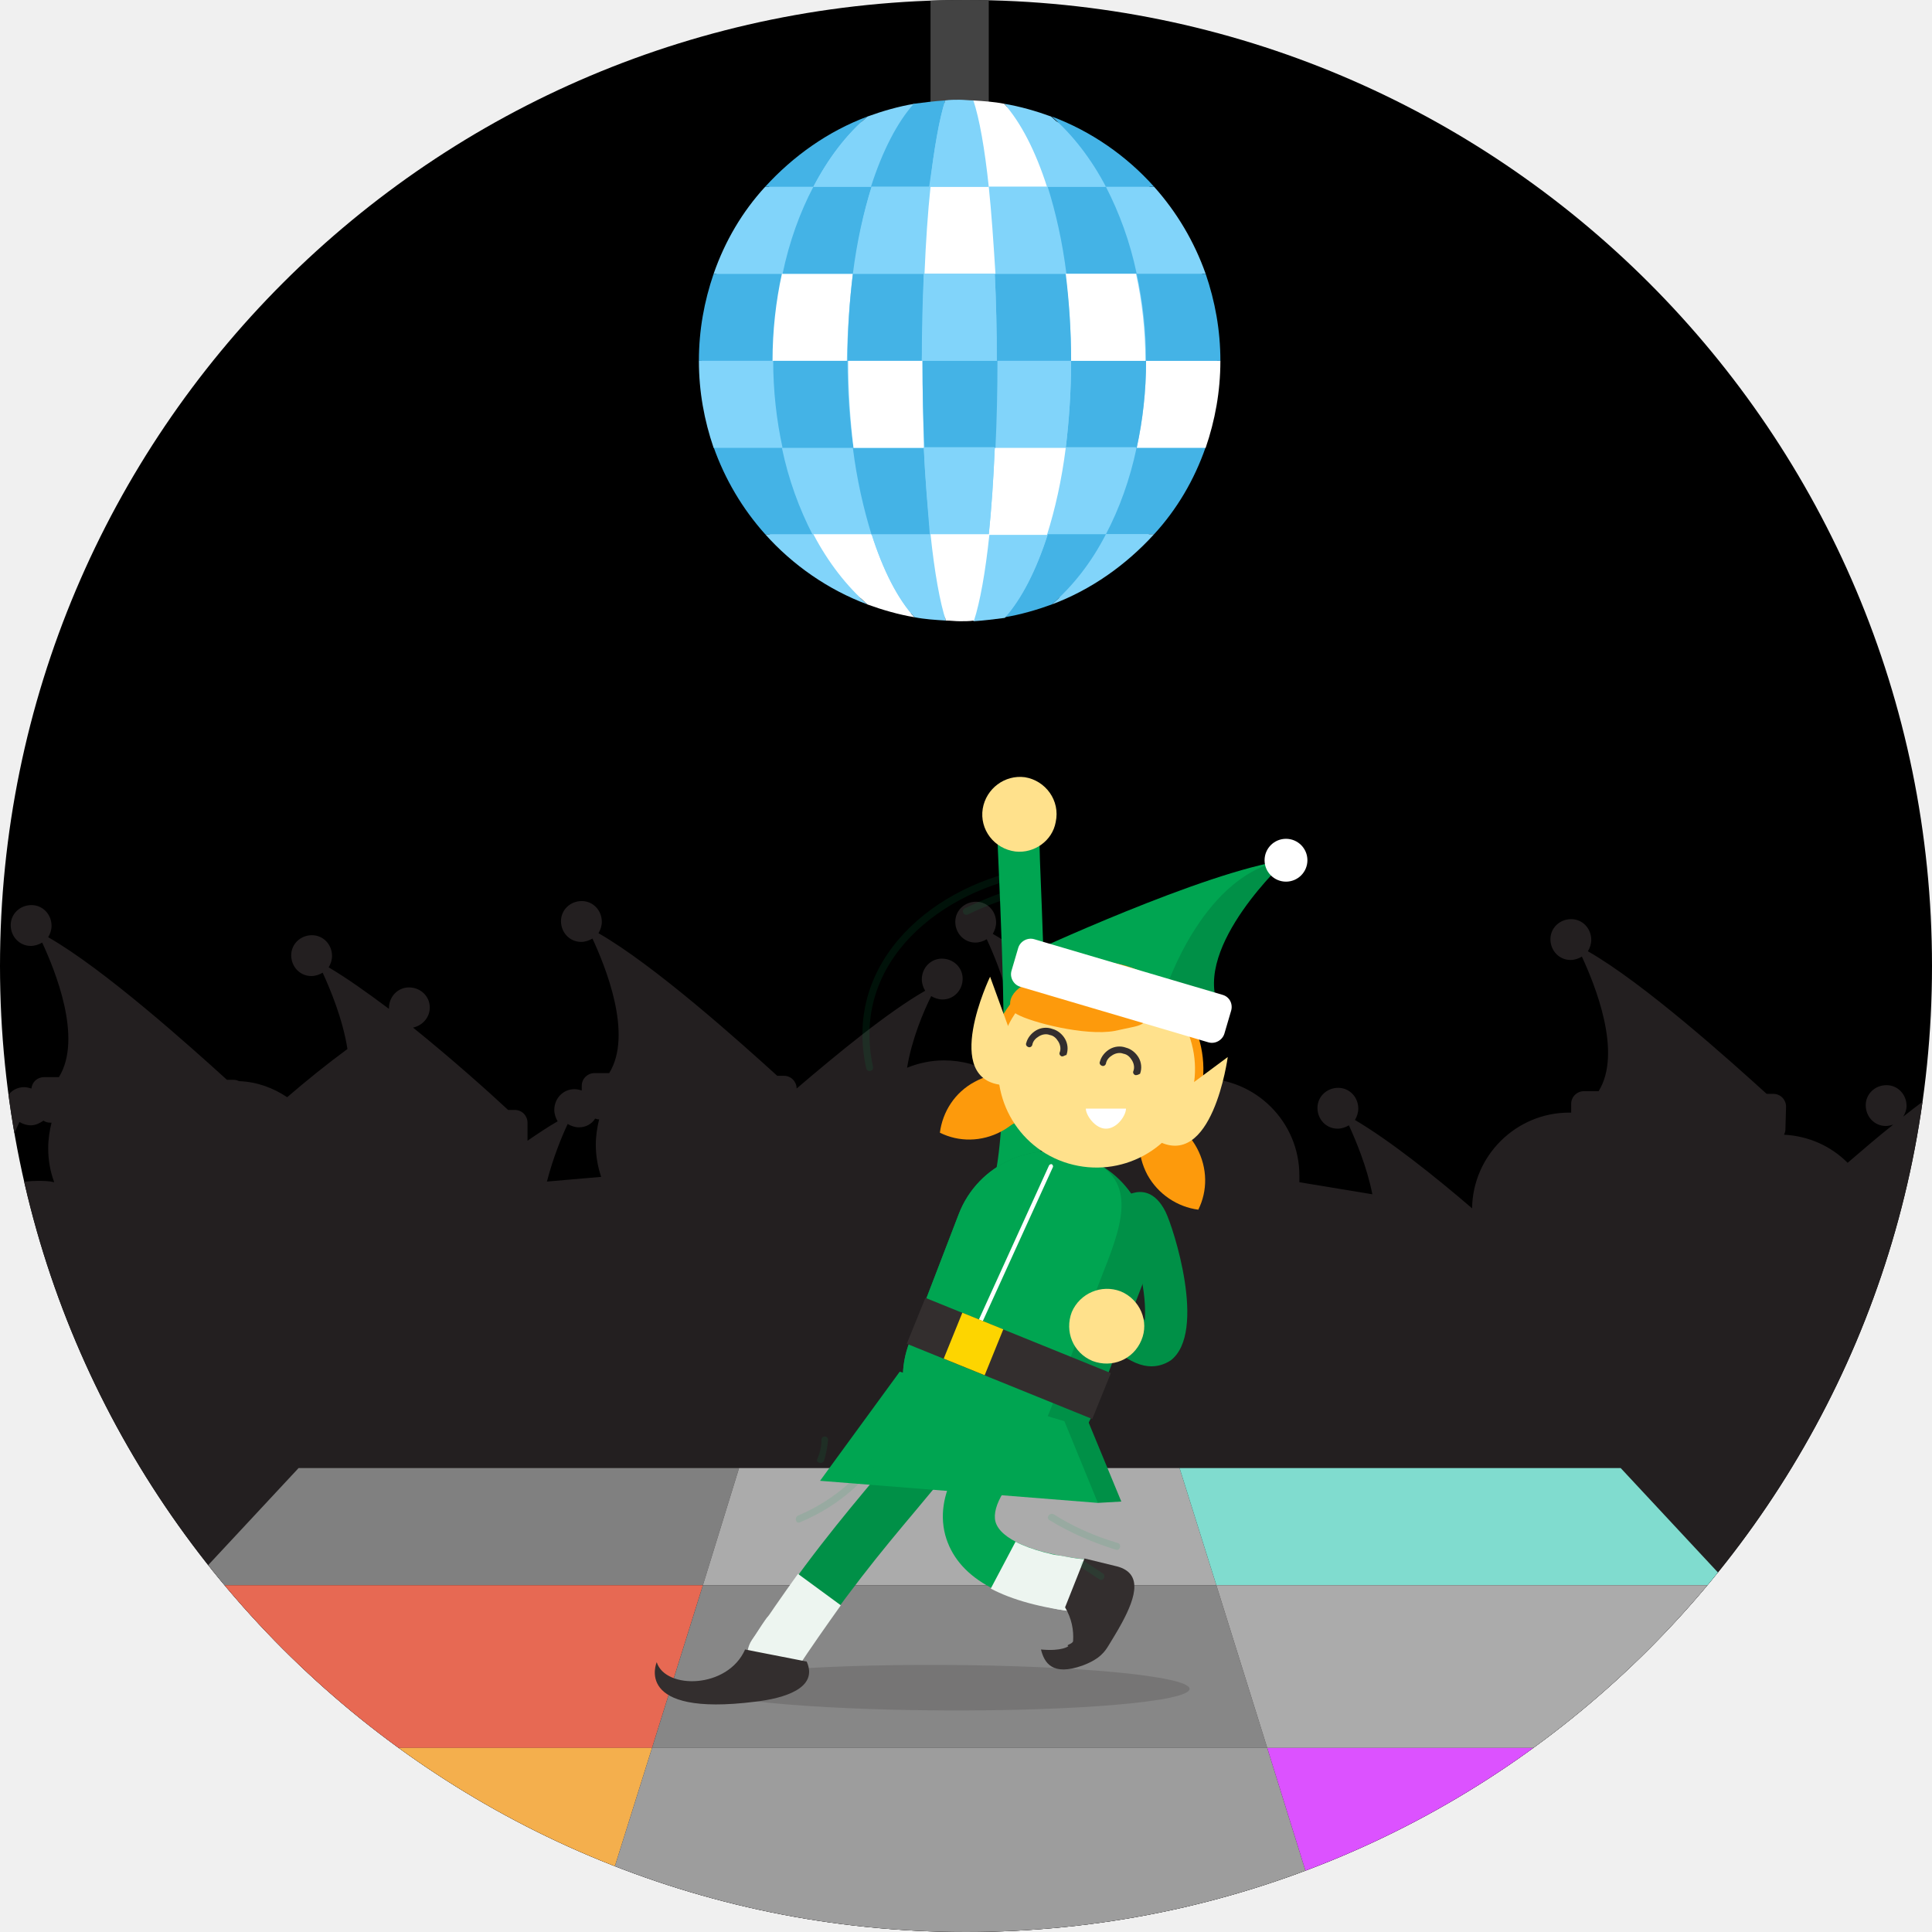
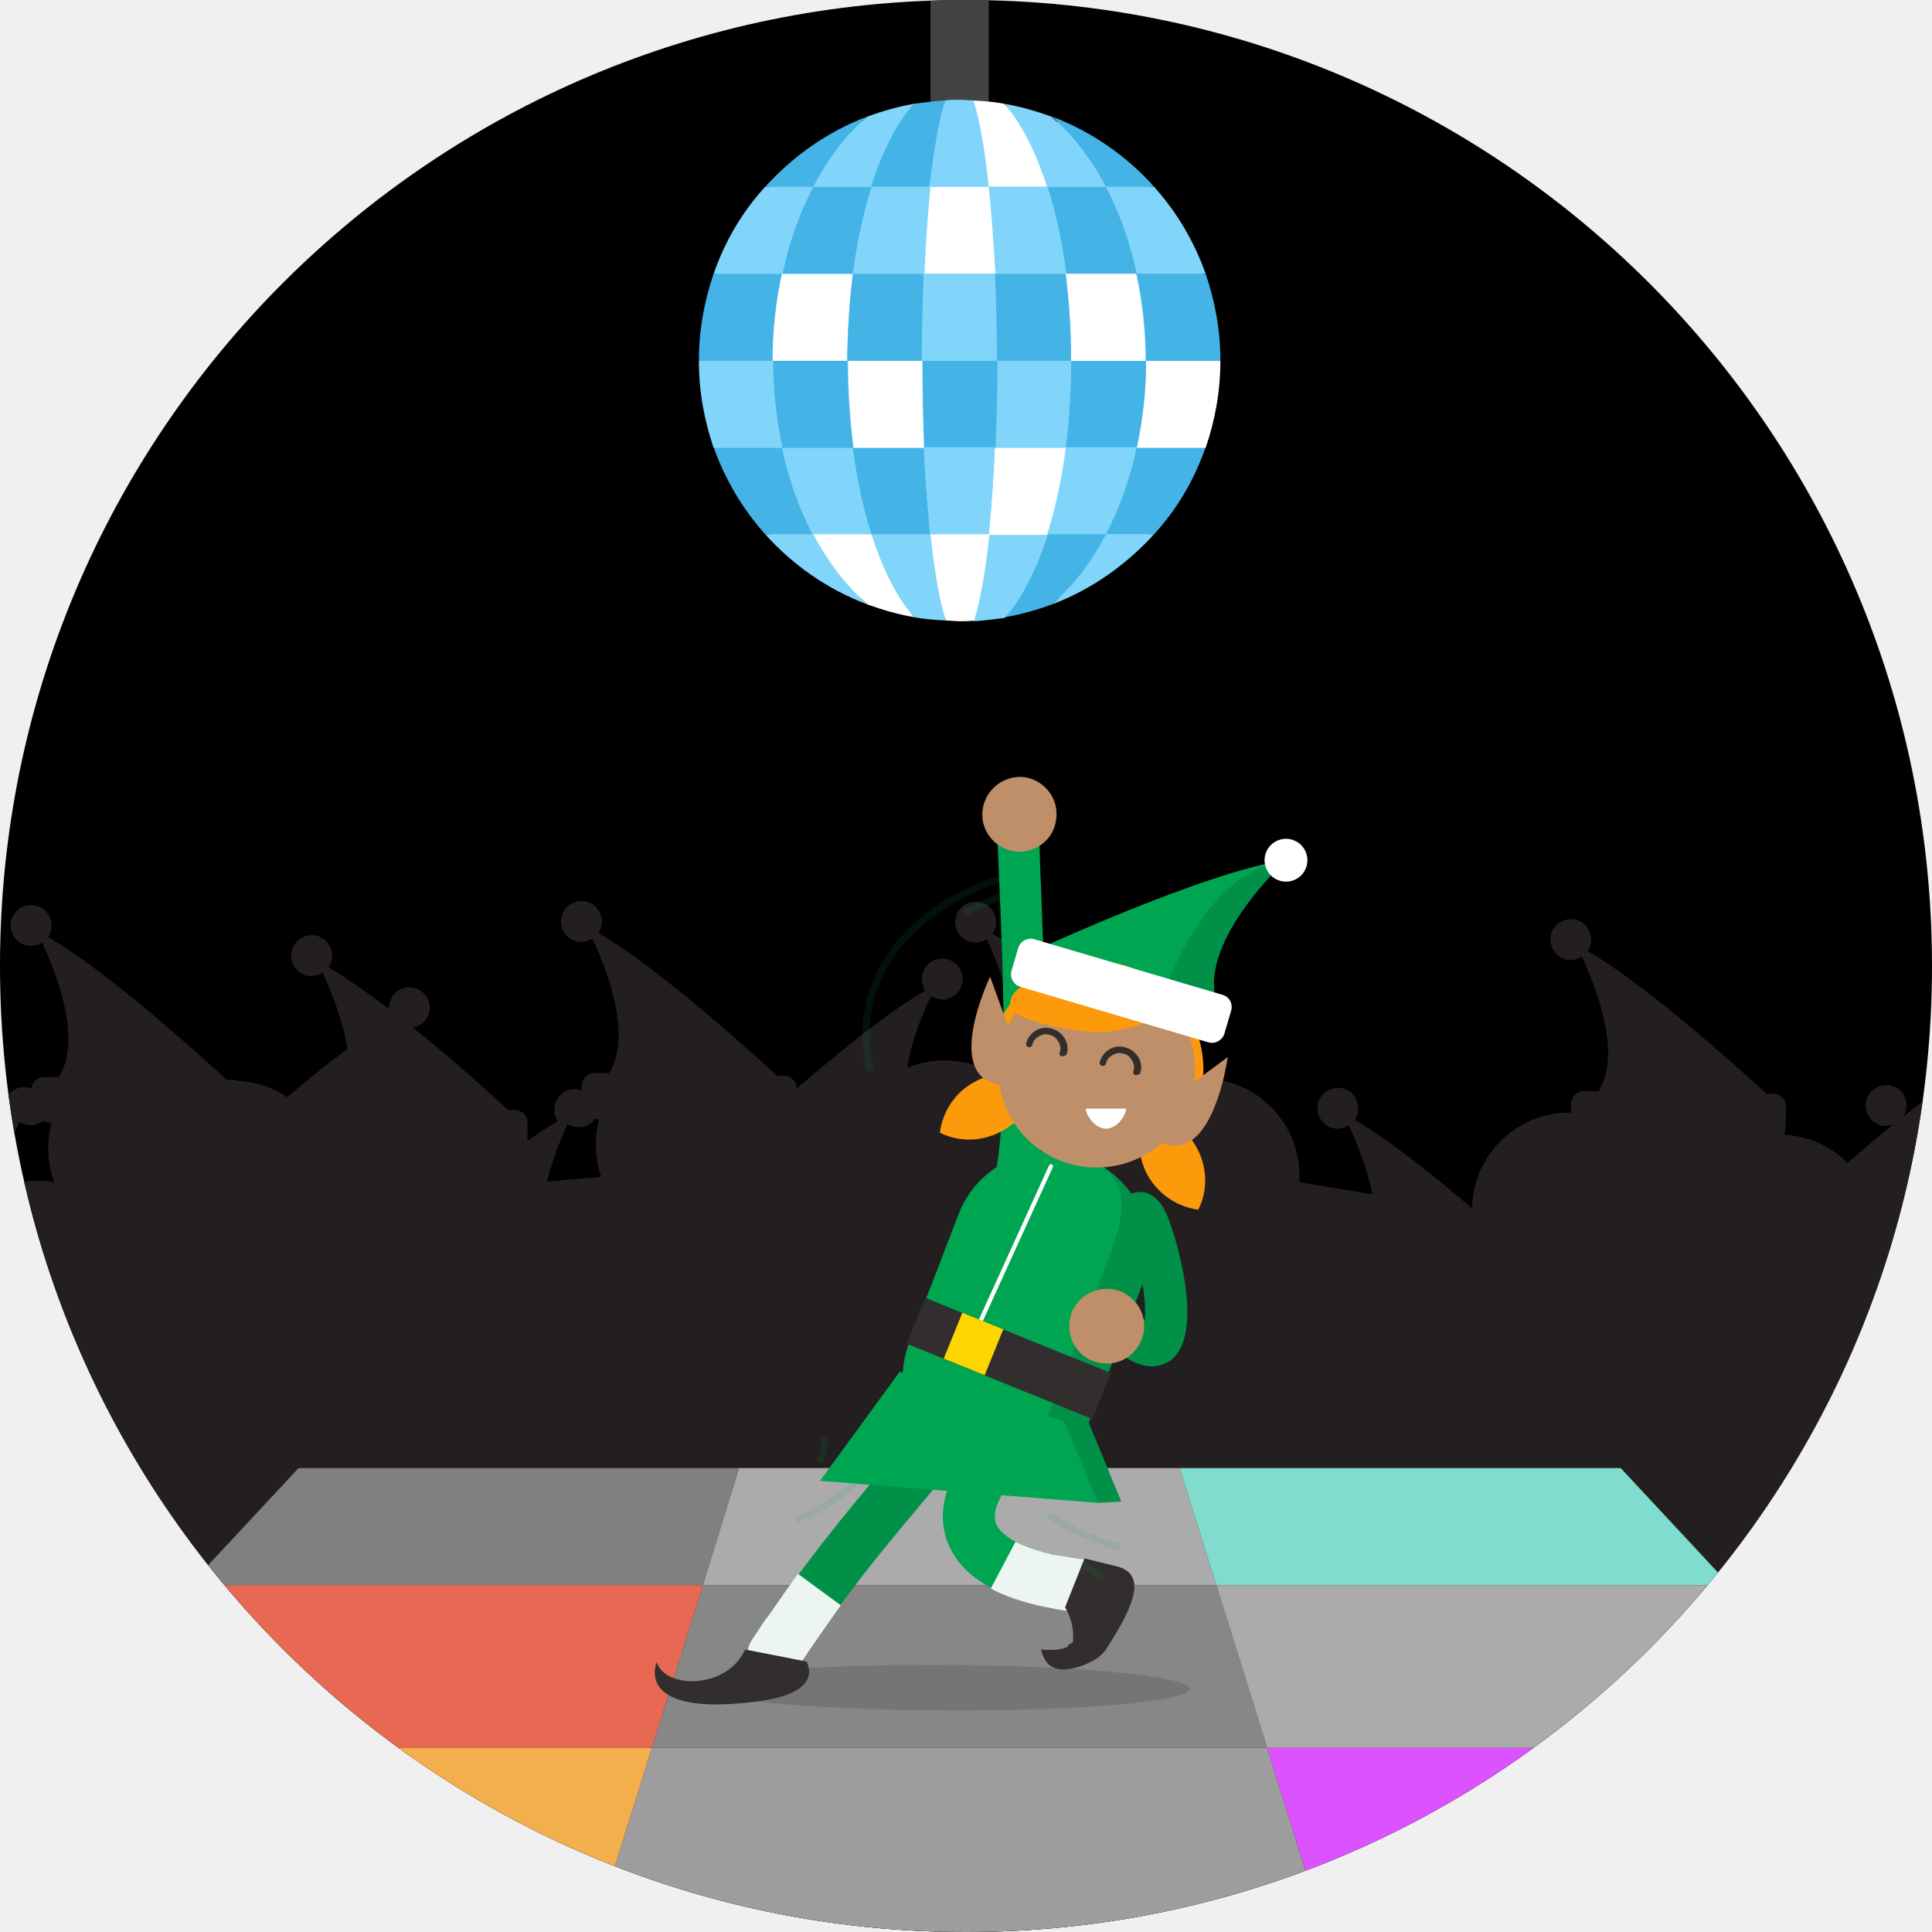
<svg xmlns="http://www.w3.org/2000/svg" xmlns:xlink="http://www.w3.org/1999/xlink" width="288.6" height="288.6" viewBox="0 0 288.6 288.6">
-   <style>.st0{fill:#fff}.st1{fill:url(#SVGID_1_)}.st2{clip-path:url(#SVGID_3_)}.st3{fill:#223393}.st4{opacity:.1;fill:#fff}.st5{fill:#0e2185}.st6{fill:#a6a8ab}.st7{fill:#424242}.st8{fill:url(#SVGID_4_)}.st10,.st8,.st9{opacity:.5}.st9{fill:url(#SVGID_5_)}.st10{fill:url(#SVGID_6_)}.st11,.st12{opacity:.5;fill:url(#SVGID_7_)}.st12{fill:url(#SVGID_8_)}.st13,.st14{opacity:.5;fill:url(#SVGID_9_)}.st14{fill:url(#SVGID_10_)}.st15,.st16{opacity:.5;fill:url(#SVGID_11_)}.st16{fill:url(#SVGID_12_)}.st17{fill:#34439c}.st18{fill:#4b58a7}.st19{fill:#009047}.st20{fill:#edf5f0}.st21{opacity:.2}.st21,.st22{fill:#332e2e}.st23{fill:#00a551}.st24{fill:#fdd500}.st25{fill:#ffe18c}.st26{opacity:.11}.st27{fill:#e0f4ea}.st28{fill:#fd9a0c}.st29{opacity:.4;clip-path:url(#SVGID_3_);fill:url(#SVGID_13_)}.st30{clip-path:url(#SVGID_15_)}.st31{fill:#eceff0}.st32{fill:#efce98}.st33{fill:#c489bc}.st34{fill:#d6b000}.st35{fill:#373b40}.st36{opacity:.77}.st37{fill:#fffbdb}.st38{fill:#b161a5}.st39{opacity:6e-2;fill:#332e2e}.st40{fill:#81c8fa}.st41{fill:#f9a823}.st42{opacity:.15;clip-path:url(#SVGID_17_)}.st43{opacity:.8}.st44{fill:#dff1fe}.st45{opacity:.36}.st46{opacity:.38}.st47{opacity:.39;fill:#ffff5c}.st48{opacity:.58;fill:#fff}.st49{fill:#664828}.st50{clip-path:url(#SVGID_19_)}.st51{opacity:.15;fill:#332e2e}.st52{clip-path:url(#SVGID_21_)}.st53{fill:#434343}.st54{fill:#231f20}.st55{fill:gray}.st56{fill:#ababab}.st57{fill:#80dccf}.st58{fill:#e76953}.st59{fill:#878787}.st60{fill:#f4af4d}.st61{fill:#9d9d9d}.st62{fill:#dc52ff}.st63{fill:#81d4fa}.st64{fill:#44b3e6}.st65{clip-path:url(#SVGID_21_);fill:#fff}.st66{clip-path:url(#SVGID_23_)}.st67{fill:#000034}.st68{fill:#1664a7}.st69{opacity:.25}.st70{fill:#063f80}.st71{fill:#8195ff}.st72{fill:#5771ff}.st73{fill:#902bb0}.st74{fill:#6f118c}.st75{fill:#d8fbff}.st76{opacity:.5}.st77{fill:none}.st78{fill:#252525}.st79{fill:#383838}.st80{opacity:.15;enable-background:new}.st81{fill:#262626}.st82{fill:#565656}.st83{opacity:.1;enable-background:new}.st84{fill:#fee900}.st85{clip-path:url(#SVGID_23_);fill:#231f20}.st86{clip-path:url(#SVGID_25_)}.st87,.st88,.st89{enable-background:new}.st87{fill:#332e2e;opacity:.2}.st88{opacity:.77}.st89{opacity:6e-2;fill:#332e2e}.st90{opacity:.15;clip-path:url(#SVGID_27_)}.st91{clip-path:url(#SVGID_29_)}.st92{clip-path:url(#SVGID_31_)}.st93{clip-path:url(#SVGID_33_)}.st94{opacity:.15;fill:#332e2e;enable-background:new}.st95{opacity:.2}.st96{fill:#8d00a3}.st97{fill:#b231cc}.st98{opacity:.4;clip-path:url(#SVGID_25_);fill:url(#SVGID_34_)}.st100,.st99{clip-path:url(#SVGID_36_)}.st100{fill:none}.st101{display:none}.st102{fill:#00a551}.st102,.st103{display:inline}.st104{fill:#59493c}.st105{fill:#03542c}.st106{fill:#739aaf}.st107{fill:#725d4c}.st108{fill:#06703a}.st109{clip-path:url(#SVGID_38_)}.st110,.st111{fill:none;stroke:#07824a;stroke-width:6.5;stroke-miterlimit:10}.st111{fill:#fff;stroke:#fff;stroke-width:1.083;stroke-linejoin:round}.st112{fill:#019049}.st113{clip-path:url(#SVGID_40_)}.st114{fill:none;stroke:#07a860;stroke-width:6.5;stroke-miterlimit:10}.st115{clip-path:url(#SVGID_42_)}.st116{fill:none;stroke:#e42129;stroke-width:22.53;stroke-linecap:round;stroke-miterlimit:10}.st117{fill:#e42129}.st118{fill:#b72025}.st119{fill:#fbdf89}.st120{fill:none;stroke:#fff;stroke-width:1.569;stroke-miterlimit:10}.st121{fill:#fbd402}.st122{fill:url(#SVGID_43_)}.st123{fill:#863b96}.st124{fill:#f58b37}.st125{display:inline;opacity:.2;fill:#332e2e}.st126{stroke:#009047;stroke-width:22.292;stroke-linecap:round}.st126,.st127,.st128,.st129{fill:none;stroke-miterlimit:10}.st127{stroke:#edf5f0;stroke-width:22.799;stroke-dasharray:34.451,303.982}.st128,.st129{stroke-linecap:round}.st128{stroke-dasharray:10.133,303.982;stroke:#edf5f0;stroke-width:22.799}.st129{stroke:#00a551;stroke-width:18}.st130{stroke:#332e2e;stroke-width:2}.st130,.st131,.st132,.st133,.st134{fill:none;stroke-miterlimit:10}.st131{stroke:#fff;stroke-width:1.881}.st132{stroke:#00a551;stroke-linecap:round}.st132,.st133{stroke-width:22.292}.st133,.st134{stroke-linecap:round}.st133,.st134{stroke:#8d00a3}.st134{display:inline;stroke-width:18}.st135{fill:#8d00a3}.st135,.st136,.st137{display:inline}.st136{fill:#b231cc}.st137{fill:#ffe18c}.st138{fill:#fff}.st138,.st139,.st140{display:inline}.st139{fill:#332e2e}.st140{fill:none;stroke:#fff;stroke-width:1.881;stroke-miterlimit:10}.st141,.st142{display:inline;fill:#fdd500}.st142{fill:none;stroke:#b231cc;stroke-width:18;stroke-linecap:round;stroke-miterlimit:10}.st143{display:inline;opacity:.11}.st144,.st145{display:inline;fill:#33dedd}.st145{fill:none;stroke:#009047;stroke-width:18;stroke-linecap:round;stroke-miterlimit:10}.st146,.st147{display:inline;fill:#009047}.st147{fill:#fd9a0c}.st148,.st149{stroke-width:18;stroke-linecap:round}.st148{display:inline;fill:none;stroke-miterlimit:10;stroke:#00a551}.st149{stroke:#009047}.st149,.st150,.st151{fill:none;stroke-miterlimit:10}.st150{stroke-linecap:round;stroke:#8d00a3;stroke-width:23.927}.st151{stroke:#edf5f0;stroke-width:24.47;stroke-dasharray:36.978,326.273}.st152,.st153{stroke-linecap:round}.st152{fill:none;stroke-miterlimit:10;stroke-dasharray:10.876,326.273;stroke:#edf5f0;stroke-width:24.47}.st153{display:inline;stroke:#8d00a3;stroke-width:19.32}.st153,.st154,.st155,.st156{fill:none;stroke-miterlimit:10}.st154{display:inline;stroke:#fff;stroke-width:2.018}.st155,.st156{stroke-linecap:round}.st155{display:inline;stroke:#b231cc;stroke-width:19.32}.st156{stroke:#8d00a3;stroke-width:25.934}.st157,.st158{stroke:#f7fffa;stroke-width:26.524}.st157{fill:none;stroke-miterlimit:10;stroke-dasharray:40.081,353.653}.st158{stroke-linecap:round;stroke-dasharray:11.788,353.653}.st158,.st159,.st160,.st161{fill:none;stroke-miterlimit:10}.st159{stroke-linecap:round;stroke:#b231cc;stroke-width:22.292}.st160{stroke:#fff;stroke-width:1.792}.st161{display:inline;stroke:#ffe18c;stroke-width:11;stroke-linecap:round}.st162{display:inline;fill:#edf5f0}.st163{stroke:#b231cc;stroke-width:24.244;stroke-linecap:round}.st163,.st164,.st165,.st166{fill:none;stroke-miterlimit:10}.st164{stroke:#edf5f0;stroke-width:24.795;stroke-dasharray:37.468,330.604}.st165,.st166{stroke-linecap:round}.st165{stroke-dasharray:11.02,330.604;stroke:#edf5f0;stroke-width:24.795}.st166{stroke:#ffe18c;stroke-width:11}.st167{fill:#ae8100}.st168{stroke:#b231cc;stroke-width:25.934}.st168,.st169,.st170,.st171{fill:none;stroke-linecap:round;stroke-miterlimit:10}.st169{stroke:#fff;stroke-width:2.927}.st170,.st171{stroke:#8d00a3;stroke-width:18}.st171{stroke:#b231cc}.st172{fill:#33dedd}.st173{clip-path:url(#SVGID_45_)}.st174,.st175{fill:none;stroke:#07824a;stroke-width:6.786;stroke-miterlimit:10}.st175{fill:#fff;stroke:#fff;stroke-width:1.131;stroke-linejoin:round}.st176{clip-path:url(#SVGID_47_)}.st177{fill:none;stroke:#07a860;stroke-width:6.786;stroke-miterlimit:10}.st178{clip-path:url(#SVGID_49_)}.st179,.st180{fill:none;stroke-miterlimit:10}.st179{stroke-linecap:round;stroke:#e42129;stroke-width:22.621}.st180{stroke:#fff;stroke-width:1.575}.st181{display:inline;opacity:.15;fill:#fff}.st182{fill:#f5c637}.st183{opacity:9e-2}.st184{fill:#ff873e}.st185{fill:#ffbe26}.st186{opacity:.16}.st187{fill:#f36a00}.st188{opacity:.1}.st189,.st190{fill:none;stroke:#000;stroke-width:4.232;stroke-linejoin:round}.st190{stroke:#fff}.st191{display:none;fill:none}.st192{fill:#f31000}.st193{fill:#f55a37}.st194{stroke:#8d00a3;stroke-width:20.169;stroke-linecap:round}.st194,.st195,.st196{fill:none;stroke-miterlimit:10}.st195{stroke-linecap:round;stroke:#8d00a3;stroke-width:24.978}.st196{stroke:#edf5f0;stroke-width:25.545;stroke-dasharray:38.602,340.605}.st197,.st198,.st199,.st200,.st201{fill:none;stroke-linecap:round;stroke-miterlimit:10}.st197{stroke-dasharray:11.354,340.605;stroke:#edf5f0;stroke-width:25.545}.st198{stroke:#fff;stroke-width:3.279}.st199,.st200{stroke:#b231cc;stroke-width:24.978}.st200{stroke-width:20.169}.st201{stroke:#332e2e;stroke-width:3.302}</style>
+   <style>.st0{fill:#fff}.st1{fill:url(#SVGID_1_)}.st2{clip-path:url(#SVGID_3_)}.st3{fill:#223393}.st4{opacity:.1;fill:#fff}.st5{fill:#0e2185}.st6{fill:#a6a8ab}.st7{fill:#424242}.st8{fill:url(#SVGID_4_)}.st10,.st8,.st9{opacity:.5}.st9{fill:url(#SVGID_5_)}.st10{fill:url(#SVGID_6_)}.st11,.st12{opacity:.5;fill:url(#SVGID_7_)}.st12{fill:url(#SVGID_8_)}.st13,.st14{opacity:.5;fill:url(#SVGID_9_)}.st14{fill:url(#SVGID_10_)}.st15,.st16{opacity:.5;fill:url(#SVGID_11_)}.st16{fill:url(#SVGID_12_)}.st17{fill:#34439c}.st18{fill:#4b58a7}.st19{fill:#009047}.st20{fill:#edf5f0}.st21{opacity:.2}.st21,.st22{fill:#332e2e}.st23{fill:#00a551}.st24{fill:#fdd500}.st25{fill:#be8f68}.st26{opacity:.11}.st27{fill:#e0f4ea}.st28{fill:#fd9a0c}.st29{opacity:.4;clip-path:url(#SVGID_3_);fill:url(#SVGID_13_)}.st30{clip-path:url(#SVGID_15_)}.st31{fill:#eceff0}.st32{fill:#efce98}.st33{fill:#c489bc}.st34{fill:#d6b000}.st35{fill:#373b40}.st36{opacity:.77}.st37{fill:#fffbdb}.st38{fill:#b161a5}.st39{opacity:6e-2;fill:#332e2e}.st40{fill:#81c8fa}.st41{fill:#f9a823}.st42{opacity:.15;clip-path:url(#SVGID_17_)}.st43{opacity:.8}.st44{fill:#dff1fe}.st45{opacity:.36}.st46{opacity:.38}.st47{opacity:.39;fill:#ffff5c}.st48{opacity:.58;fill:#fff}.st49{fill:#664828}.st50{clip-path:url(#SVGID_19_)}.st51{opacity:.15;fill:#332e2e}.st52{clip-path:url(#SVGID_21_)}.st53{fill:#434343}.st54{fill:#231f20}.st55{fill:gray}.st56{fill:#ababab}.st57{fill:#80dccf}.st58{fill:#e76953}.st59{fill:#878787}.st60{fill:#f4af4d}.st61{fill:#9d9d9d}.st62{fill:#dc52ff}.st63{fill:#81d4fa}.st64{fill:#44b3e6}.st65{clip-path:url(#SVGID_21_);fill:#fff}.st66{clip-path:url(#SVGID_23_)}.st67{fill:#000034}.st68{fill:#1664a7}.st69{opacity:.25}.st70{fill:#063f80}.st71{fill:#8195ff}.st72{fill:#5771ff}.st73{fill:#902bb0}.st74{fill:#6f118c}.st75{fill:#d8fbff}.st76{opacity:.5}.st77{fill:none}.st78{fill:#252525}.st79{fill:#383838}.st80{opacity:.15;enable-background:new}.st81{fill:#262626}.st82{fill:#565656}.st83{opacity:.1;enable-background:new}.st84{fill:#fee900}.st85{clip-path:url(#SVGID_23_);fill:#231f20}.st86{clip-path:url(#SVGID_25_)}.st87,.st88,.st89{enable-background:new}.st87{fill:#332e2e;opacity:.2}.st88{opacity:.77}.st89{opacity:6e-2;fill:#332e2e}.st90{opacity:.15;clip-path:url(#SVGID_27_)}.st91{clip-path:url(#SVGID_29_)}.st92{clip-path:url(#SVGID_31_)}.st93{clip-path:url(#SVGID_33_)}.st94{opacity:.15;fill:#332e2e;enable-background:new}.st95{opacity:.2}.st96{fill:#8d00a3}.st97{fill:#b231cc}.st98{opacity:.4;clip-path:url(#SVGID_25_);fill:url(#SVGID_34_)}.st100,.st99{clip-path:url(#SVGID_36_)}.st100{fill:none}.st101{display:none}.st102{fill:#00a551}.st102,.st103{display:inline}.st104{fill:#59493c}.st105{fill:#03542c}.st106{fill:#739aaf}.st107{fill:#725d4c}.st108{fill:#06703a}.st109{clip-path:url(#SVGID_38_)}.st110,.st111{fill:none;stroke:#07824a;stroke-width:6.5;stroke-miterlimit:10}.st111{fill:#fff;stroke:#fff;stroke-width:1.083;stroke-linejoin:round}.st112{fill:#019049}.st113{clip-path:url(#SVGID_40_)}.st114{fill:none;stroke:#07a860;stroke-width:6.5;stroke-miterlimit:10}.st115{clip-path:url(#SVGID_42_)}.st116{fill:none;stroke:#e42129;stroke-width:22.53;stroke-linecap:round;stroke-miterlimit:10}.st117{fill:#e42129}.st118{fill:#b72025}.st119{fill:#fbdf89}.st120{fill:none;stroke:#fff;stroke-width:1.569;stroke-miterlimit:10}.st121{fill:#fbd402}.st122{fill:url(#SVGID_43_)}.st123{fill:#863b96}.st124{fill:#f58b37}.st125{display:inline;opacity:.2;fill:#332e2e}.st126{stroke:#009047;stroke-width:22.292;stroke-linecap:round}.st126,.st127,.st128,.st129{fill:none;stroke-miterlimit:10}.st127{stroke:#edf5f0;stroke-width:22.799;stroke-dasharray:34.451,303.982}.st128,.st129{stroke-linecap:round}.st128{stroke-dasharray:10.133,303.982;stroke:#edf5f0;stroke-width:22.799}.st129{stroke:#00a551;stroke-width:18}.st130{stroke:#332e2e;stroke-width:2}.st130,.st131,.st132,.st133,.st134{fill:none;stroke-miterlimit:10}.st131{stroke:#fff;stroke-width:1.881}.st132{stroke:#00a551;stroke-linecap:round}.st132,.st133{stroke-width:22.292}.st133,.st134{stroke-linecap:round}.st133,.st134{stroke:#8d00a3}.st134{display:inline;stroke-width:18}.st135{fill:#8d00a3}.st135,.st136,.st137{display:inline}.st136{fill:#b231cc}.st137{fill:#be8f68}.st138{fill:#fff}.st138,.st139,.st140{display:inline}.st139{fill:#332e2e}.st140{fill:none;stroke:#fff;stroke-width:1.881;stroke-miterlimit:10}.st141,.st142{display:inline;fill:#fdd500}.st142{fill:none;stroke:#b231cc;stroke-width:18;stroke-linecap:round;stroke-miterlimit:10}.st143{display:inline;opacity:.11}.st144,.st145{display:inline;fill:#33dedd}.st145{fill:none;stroke:#009047;stroke-width:18;stroke-linecap:round;stroke-miterlimit:10}.st146,.st147{display:inline;fill:#009047}.st147{fill:#fd9a0c}.st148,.st149{stroke-width:18;stroke-linecap:round}.st148{display:inline;fill:none;stroke-miterlimit:10;stroke:#00a551}.st149{stroke:#009047}.st149,.st150,.st151{fill:none;stroke-miterlimit:10}.st150{stroke-linecap:round;stroke:#8d00a3;stroke-width:23.927}.st151{stroke:#edf5f0;stroke-width:24.47;stroke-dasharray:36.978,326.273}.st152,.st153{stroke-linecap:round}.st152{fill:none;stroke-miterlimit:10;stroke-dasharray:10.876,326.273;stroke:#edf5f0;stroke-width:24.47}.st153{display:inline;stroke:#8d00a3;stroke-width:19.32}.st153,.st154,.st155,.st156{fill:none;stroke-miterlimit:10}.st154{display:inline;stroke:#fff;stroke-width:2.018}.st155,.st156{stroke-linecap:round}.st155{display:inline;stroke:#b231cc;stroke-width:19.32}.st156{stroke:#8d00a3;stroke-width:25.934}.st157,.st158{stroke:#f7fffa;stroke-width:26.524}.st157{fill:none;stroke-miterlimit:10;stroke-dasharray:40.081,353.653}.st158{stroke-linecap:round;stroke-dasharray:11.788,353.653}.st158,.st159,.st160,.st161{fill:none;stroke-miterlimit:10}.st159{stroke-linecap:round;stroke:#b231cc;stroke-width:22.292}.st160{stroke:#fff;stroke-width:1.792}.st161{display:inline;stroke:#be8f68;stroke-width:11;stroke-linecap:round}.st162{display:inline;fill:#edf5f0}.st163{stroke:#b231cc;stroke-width:24.244;stroke-linecap:round}.st163,.st164,.st165,.st166{fill:none;stroke-miterlimit:10}.st164{stroke:#edf5f0;stroke-width:24.795;stroke-dasharray:37.468,330.604}.st165,.st166{stroke-linecap:round}.st165{stroke-dasharray:11.02,330.604;stroke:#edf5f0;stroke-width:24.795}.st166{stroke:#be8f68;stroke-width:11}.st167{fill:#ae8100}.st168{stroke:#b231cc;stroke-width:25.934}.st168,.st169,.st170,.st171{fill:none;stroke-linecap:round;stroke-miterlimit:10}.st169{stroke:#fff;stroke-width:2.927}.st170,.st171{stroke:#8d00a3;stroke-width:18}.st171{stroke:#b231cc}.st172{fill:#33dedd}.st173{clip-path:url(#SVGID_45_)}.st174,.st175{fill:none;stroke:#07824a;stroke-width:6.786;stroke-miterlimit:10}.st175{fill:#fff;stroke:#fff;stroke-width:1.131;stroke-linejoin:round}.st176{clip-path:url(#SVGID_47_)}.st177{fill:none;stroke:#07a860;stroke-width:6.786;stroke-miterlimit:10}.st178{clip-path:url(#SVGID_49_)}.st179,.st180{fill:none;stroke-miterlimit:10}.st179{stroke-linecap:round;stroke:#e42129;stroke-width:22.621}.st180{stroke:#fff;stroke-width:1.575}.st181{display:inline;opacity:.15;fill:#fff}.st182{fill:#f5c637}.st183{opacity:9e-2}.st184{fill:#ff873e}.st185{fill:#ffbe26}.st186{opacity:.16}.st187{fill:#f36a00}.st188{opacity:.1}.st189,.st190{fill:none;stroke:#000;stroke-width:4.232;stroke-linejoin:round}.st190{stroke:#fff}.st191{display:none;fill:none}.st192{fill:#f31000}.st193{fill:#f55a37}.st194{stroke:#8d00a3;stroke-width:20.169;stroke-linecap:round}.st194,.st195,.st196{fill:none;stroke-miterlimit:10}.st195{stroke-linecap:round;stroke:#8d00a3;stroke-width:24.978}.st196{stroke:#edf5f0;stroke-width:25.545;stroke-dasharray:38.602,340.605}.st197,.st198,.st199,.st200,.st201{fill:none;stroke-linecap:round;stroke-miterlimit:10}.st197{stroke-dasharray:11.354,340.605;stroke:#edf5f0;stroke-width:25.545}.st198{stroke:#fff;stroke-width:3.279}.st199,.st200{stroke:#b231cc;stroke-width:24.978}.st200{stroke-width:20.169}.st201{stroke:#332e2e;stroke-width:3.302}</style>
  <symbol id="New_Symbol_2" viewBox="-26.7 -12.9 54.1 25.7">
    <path class="st0" d="M-12.6-12.9c-.8 0-1.5.3-2.1.9l-12 12 12 12c1.2 1.2 3.1 1.2 4.2 0 1.2-1.2 1.2-3.1 0-4.2L-18.3 0l7.7-7.7c1.2-1.2 1.2-3.1 0-4.2-.5-.7-1.3-1-2-1z" />
    <linearGradient id="SVGID_1_" gradientUnits="userSpaceOnUse" x1="-20.465" y1="-.001" x2="27.317" y2="-.001">
      <stop offset=".232" stop-color="#fff" />
      <stop offset="1" stop-color="#fff" stop-opacity="0" />
    </linearGradient>
    <path class="st1" d="M27.3-3.5h-47.8v7h47.8z" />
  </symbol>
  <g id="Layer_1">
    <g id="New_Symbol_1_">
      <defs>
        <circle id="SVGID_20_" cx="144.3" cy="144.3" r="144.3" />
      </defs>
      <clipPath id="SVGID_3_">
        <use xlink:href="#SVGID_20_" overflow="visible" />
      </clipPath>
      <g id="Disco_Backgrounds_4_" class="st2">
        <path d="M-223.1-62.9h732.9v432.3h-732.9z" />
        <path class="st54" d="M509.8 266.7v-50.6c-2.6-3.6-7.2-5.9-12-5.9-1.9 0-3.6.4-5.2 1v-2c0-1-.9-1.9-1.9-1.9h-2.2c-3.6-5.9.6-16 2.5-20.1.5.3 1.1.5 1.7.5 1.7 0 3-1.4 3-3.1 0-1.7-1.4-3-3.1-3-1.7 0-3 1.4-3 3.1 0 .6.2 1.2.5 1.7-5.6 3.2-13.3 9.5-19.3 14.7-2.5-2.5-5.8-4-9.5-4.2.1-.2.2-.5.2-.7l.1-3.5c0-1-.8-1.9-1.9-1.9h-1c-5.4-4.9-18.3-16.5-26.7-21.3.3-.5.5-1.1.5-1.7 0-1.7-1.3-3.1-3-3.1s-3.1 1.3-3.1 3 1.3 3.1 3 3.1c.6 0 1.2-.2 1.7-.5 1.9 4.1 6.1 14.3 2.5 20.1h-2.2c-1 0-1.9.8-1.9 1.9v1.3h-.3c-8 0-14.5 6.5-14.5 14.5v.3l-25.8-4.2v-1c0-8-6.5-14.5-14.5-14.5-.8 0-1.6.1-2.4.2-.3-.3-.7-.5-1.2-.5h-1c-5.4-4.9-18.3-16.5-26.7-21.3.3-.5.5-1.1.5-1.7 0-1.7-1.3-3.1-3-3.1s-3.1 1.3-3.1 3 1.3 3.1 3 3.1c.6 0 1.2-.2 1.7-.5 1.9 4.1 6.1 14.3 2.5 20.1h-1.5c-2.2-1.3-4.7-2-7.4-2-1.9 0-3.8.4-5.5 1.1.7-4.3 2.5-8.5 3.6-10.7.5.3 1.1.5 1.7.5 1.7 0 3-1.4 3-3.1 0-1.7-1.4-3-3.1-3-1.7 0-3 1.4-3 3.1 0 .6.2 1.2.5 1.7-5.2 3-12.2 8.6-18 13.6-2.2-3.3-5.7-5.6-9.8-6.2-3.8-3.3-8.4-7.3-12.9-10.6.5-4.9 2.6-9.9 3.8-12.5.5.3 1.1.5 1.7.5 1.7 0 3-1.4 3-3.1 0-1.7-1.4-3-3.1-3-1.7 0-3 1.4-3 3.1 0 .6.2 1.2.5 1.7-3.2 1.9-7.1 4.7-10.9 7.7.3-.5.5-1 .5-1.6 0-1.7-1.3-3.1-3-3.1s-3.1 1.3-3.1 3 1.3 3.1 3 3.1c.4 0 .7-.1 1.1-.2-2.4 1.9-4.7 3.9-6.8 5.7-2.5-2.5-5.8-4-9.5-4.2.1-.2.2-.5.2-.7l.1-3.5c0-1-.8-1.9-1.9-1.9h-1c-5.4-4.9-18.3-16.5-26.7-21.3.3-.5.5-1.1.5-1.7 0-1.7-1.3-3.1-3-3.1s-3.1 1.3-3.1 3 1.3 3.1 3 3.1c.6 0 1.2-.2 1.7-.5 1.9 4.1 6.1 14.3 2.5 20.1h-2.2c-1 0-1.9.8-1.9 1.9v1.3h-.3c-7.9 0-14.4 6.4-14.5 14.3-5.7-4.9-12.4-10.2-17.5-13.2.3-.5.5-1.1.5-1.7 0-1.7-1.3-3.1-3-3.1s-3.1 1.3-3.1 3 1.3 3.1 3 3.1c.6 0 1.2-.2 1.7-.5 1 2.2 2.7 6.2 3.5 10.3l-10.9-1.8v-1c0-8-6.5-14.5-14.5-14.5-.8 0-1.6.1-2.4.2-.3-.3-.7-.5-1.2-.5h-1c-5.4-4.9-18.3-16.5-26.7-21.3.3-.5.5-1.1.5-1.7 0-1.7-1.3-3.1-3-3.1s-3.1 1.3-3.1 3 1.3 3.1 3 3.1c.6 0 1.2-.2 1.7-.5 1.9 4.1 6.1 14.3 2.5 20.1h-1.5c-2.2-1.3-4.7-2-7.4-2-1.9 0-3.8.4-5.5 1.1.7-4.3 2.5-8.5 3.6-10.7.5.3 1.1.5 1.7.5 1.7 0 3-1.4 3-3.1 0-1.7-1.4-3-3.1-3-1.7 0-3 1.4-3 3.1 0 .6.2 1.2.5 1.7-5.6 3.2-13.1 9.4-19.2 14.6 0-1-.8-1.9-1.9-1.9h-1c-5.4-4.9-18.3-16.5-26.7-21.3.3-.5.5-1.1.5-1.7 0-1.7-1.3-3.1-3-3.1s-3.1 1.3-3.1 3 1.3 3.1 3 3.1c.6 0 1.2-.2 1.7-.5 1.9 4.1 6.1 14.3 2.5 20.1h-2.2c-1 0-1.9.8-1.9 1.9v.7c-.3-.1-.7-.2-1.1-.2-1.7 0-3 1.4-3 3.1 0 .6.2 1.2.5 1.7-1.4.8-2.9 1.8-4.5 2.9v-2.7c0-1-.8-1.9-1.9-1.9h-1c-3-2.8-8.5-7.7-14.2-12.3 1.4-.3 2.5-1.5 2.5-3 0-1.7-1.4-3-3.1-3-1.7 0-3 1.4-3 3.1v.1c-3.2-2.4-6.3-4.6-9-6.2.3-.5.5-1.1.5-1.7 0-1.7-1.3-3.1-3-3.1s-3.1 1.3-3.1 3 1.3 3.1 3 3.1c.6 0 1.2-.2 1.7-.5 1.1 2.4 3 6.9 3.7 11.4-3 2.2-6.1 4.7-9 7.2-2.1-1.4-4.5-2.3-7.2-2.4-.2-.1-.5-.2-.8-.2h-1c-5.4-4.9-18.3-16.5-26.7-21.3.3-.5.5-1.1.5-1.7 0-1.7-1.3-3.1-3-3.1s-3.1 1.3-3.1 3 1.3 3.1 3 3.1c.6 0 1.2-.2 1.7-.5 1.9 4.1 6.1 14.3 2.5 20.1H6.6c-1 0-1.8.7-1.9 1.7-.4-.1-.7-.2-1.1-.2-1.7 0-3 1.4-3 3.1 0 .6.2 1.2.5 1.7-6.6 3.8-16 11.7-22.3 17.3-3.4.6-6.3 2.4-8.5 4.9-5.8-5-12.7-10.5-18-13.5.3-.5.5-1.1.5-1.7 0-1.7-1.3-3.1-3-3.1s-3.1 1.3-3.1 3 1.3 3.1 3 3.1c.6 0 1.2-.2 1.7-.5 1.1 2.3 2.9 6.5 3.6 10.7-1.7-.7-3.5-1.1-5.5-1.1-2.7 0-5.2.7-7.4 2h-1.5c-3.6-5.9.6-16 2.5-20.1.5.3 1.1.5 1.7.5 1.7 0 3-1.4 3-3.1 0-1.7-1.4-3-3.1-3-1.7 0-3 1.4-3 3.1 0 .6.2 1.2.5 1.7-8.5 4.9-21.4 16.4-26.7 21.3h-1c-.5 0-.9.2-1.2.5-.8-.1-1.6-.2-2.4-.2-8 0-14.5 6.5-14.5 14.5v1l-25.8 4.2v-.3c0-8-6.5-14.5-14.5-14.5h-.3v-1.3c0-1-.9-1.9-1.9-1.9h-2.2c-3.6-5.9.6-16 2.5-20.1.5.3 1.1.5 1.7.5 1.7 0 3-1.4 3-3.1 0-1.7-1.4-3-3.1-3-1.7 0-3 1.4-3 3.1 0 .6.2 1.2.5 1.7-8.5 4.9-21.4 16.4-26.7 21.3h-1c-1 0-1.9.9-1.9 1.9l.1 3.5c0 .3.1.5.2.7-3.7.2-7 1.8-9.5 4.2-6-5.2-13.7-11.5-19.3-14.7.3-.5.5-1.1.5-1.7 0-1.7-1.3-3.1-3-3.1s-3.1 1.3-3.1 3 1.3 3.1 3 3.1c.6 0 1.2-.2 1.7-.5 1.9 4.1 6.1 14.3 2.5 20.1h-2.2c-1 0-1.9.8-1.9 1.9v2c-1.6-.6-15.4-1-17.2-1v159.1h734.3V267.7c-.2-.2 0-.6 0-1zM5.6 176.4c-2.2 0-4.3.5-6.2 1.4.8-4.1 2.5-8 3.5-10.2.5.3 1.1.5 1.7.5.7 0 1.3-.3 1.9-.7.3.2.6.3 1 .3h.2c-.3 1.2-.5 2.5-.5 3.8 0 1.8.3 3.5.9 5.1-.8-.2-1.6-.2-2.5-.2zm76.1.1c.9-3.5 2.2-6.7 3.1-8.6.5.3 1.1.5 1.7.5 1 0 1.9-.5 2.4-1.3.1 0 .3.1.4.1h.2c-.3 1.2-.5 2.5-.5 3.8 0 1.7.3 3.3.8 4.8l-8.1.7z" />
        <path class="st55" d="M110.4 219.3H44.6l-16.3 17.5H105z" />
        <path class="st56" d="M176.2 219.3h-65.8l-5.4 17.5h76.7z" />
        <path class="st57" d="M242.1 219.3h-65.9l5.5 17.5h76.7z" />
        <path class="st58" d="M105 236.8H28.3L5.5 261.1h91.9z" />
        <path class="st59" d="M181.7 236.8H105l-7.6 24.3h91.9z" />
        <path class="st56" d="M258.4 236.8h-76.7l7.6 24.3h91.9z" />
        <path class="st60" d="M97.4 261.1H5.5l-34.1 36.3H86z" />
        <path class="st61" d="M189.3 261.1H97.4L86 297.4h114.6z" />
        <path class="st62" d="M281.2 261.1h-91.9l11.3 36.3h114.6z" />
        <path class="st53" d="M139-62.9h8.7v84H139z" />
        <path class="st63" d="M179.6 41c-1.7-4.8-4.3-9.1-7.6-12.8-4.1-4.6-9.3-8.2-15.1-10.4-2.2-.8-4.5-1.5-6.9-1.9-1.5-.3-3-.4-4.6-.5-.7 0-1.4-.1-2.1-.1-.7 0-1.4 0-2.1.1-1.6.1-3.1.3-4.6.5-2.4.4-4.7 1.1-6.9 1.9-5.8 2.2-11 5.8-15.1 10.4-3.3 3.7-5.9 8-7.6 12.8-1.4 4-2.2 8.3-2.2 12.8s.8 8.8 2.2 12.8c1.7 4.8 4.3 9.1 7.6 12.8 4.1 4.6 9.3 8.2 15.1 10.4 2.2.8 4.5 1.5 6.9 1.9 1.5.3 3 .4 4.6.5.7 0 1.4.1 2.1.1.7 0 1.4 0 2.1-.1 1.6-.1 3.1-.3 4.6-.5 2.4-.4 4.7-1.1 6.9-1.9 5.8-2.2 11-5.8 15.1-10.4 3.3-3.7 5.9-8 7.6-12.8 1.4-4 2.2-8.3 2.2-12.8 0-4.4-.8-8.8-2.2-12.8z" />
        <path class="st63" d="M121.5 79.8h-7.2c4.1 4.6 9.4 8.3 15.3 10.5-3.2-2.7-5.9-6.2-8.1-10.5z" />
        <path class="st64" d="M165.2 79.8h7.2c3.4-3.7 6-8.1 7.7-13h-10.3c-1 4.8-2.6 9.2-4.6 13z" />
        <path class="st63" d="M169.8 40.9h10.3c-1.7-4.8-4.3-9.2-7.7-13h-7.2c2 3.8 3.6 8.2 4.6 13z" />
        <path class="st0" d="M169.8 66.9h10.3c1.4-4.1 2.2-8.4 2.2-13h-11.1c0 4.5-.5 8.9-1.4 13z" />
        <path class="st64" d="M171.2 53.9h11.1c0-4.6-.8-8.9-2.2-13h-10.3c.9 4.1 1.4 8.4 1.4 13z" />
        <path class="st63" d="M157.1 90.3c5.9-2.2 11.1-5.9 15.3-10.5h-7.2c-2.2 4.3-5 7.8-8.1 10.5z" />
        <path class="st64" d="M165.2 27.9h7.2c-4.1-4.6-9.4-8.3-15.3-10.5 3.1 2.7 5.9 6.3 8.1 10.5zm-48.3 13h-10.3c-1.4 4.1-2.2 8.4-2.2 13h11.1c0-4.6.5-8.9 1.4-13z" />
        <path class="st63" d="M121.5 27.9h-7.2c-3.4 3.7-6 8.1-7.7 13h10.3c1-4.8 2.6-9.2 4.6-13z" />
        <path class="st64" d="M121.5 79.8c-2-3.8-3.6-8.2-4.6-13h-10.3c1.7 4.8 4.3 9.2 7.7 13h7.2z" />
        <path class="st63" d="M115.5 53.9h-11.1c0 4.6.8 8.9 2.2 13h10.3c-.9-4.1-1.4-8.5-1.4-13z" />
        <path class="st64" d="M129.6 17.4c-5.9 2.2-11.1 5.9-15.3 10.5h7.2c2.2-4.2 4.9-7.8 8.1-10.5z" />
        <path class="st0" d="M127.4 40.9h-10.6c-.9 4.1-1.4 8.5-1.4 13h11.1c.1-4.6.4-8.9.9-13z" />
        <path class="st63" d="M127.4 66.9h-10.6c1 4.8 2.6 9.1 4.6 13h8.7c-1.1-3.9-2-8.3-2.7-13z" />
        <path class="st64" d="M126.6 53.9h-11.1c0 4.5.5 8.9 1.4 13h10.6c-.6-4.1-.9-8.5-.9-13zm3.6-26h-8.7c-2 3.8-3.6 8.2-4.6 13h10.6c.6-4.8 1.5-9.2 2.7-13zm29 39h10.6c.9-4.1 1.4-8.5 1.4-13H160c0 4.5-.3 8.9-.8 13z" />
        <path class="st63" d="M156.4 79.8h8.7c2-3.8 3.6-8.2 4.6-13h-10.6c-.5 4.8-1.5 9.2-2.7 13z" />
        <path class="st64" d="M169.8 40.9c-1-4.8-2.6-9.1-4.6-13h-8.7c1.2 3.8 2.2 8.2 2.8 13h10.5z" />
        <path class="st0" d="M160 53.9h11.1c0-4.5-.5-8.9-1.4-13h-10.6c.6 4.1.9 8.4.9 13z" />
        <path class="st63" d="M121.5 27.9h8.7c1.7-5.3 3.9-9.6 6.4-12.4-2.4.4-4.8 1.1-7 1.9-3.2 2.7-5.9 6.3-8.1 10.5zm34.9 0h8.7c-2.2-4.2-5-7.8-8.1-10.5-2.2-.8-4.6-1.5-7-1.9 2.6 2.8 4.8 7 6.4 12.4z" />
        <path class="st0" d="M130.2 79.8h-8.7c2.2 4.2 5 7.8 8.1 10.5 2.2.8 4.6 1.5 7 1.9-2.5-2.7-4.7-7-6.4-12.4z" />
        <path class="st64" d="M165.2 79.8h-8.7c-1.7 5.3-3.9 9.6-6.4 12.4 2.4-.4 4.8-1.1 7-1.9 3.1-2.7 5.9-6.2 8.1-10.5zM138 66.9h-10.6c.6 4.8 1.6 9.1 2.8 13h8.7c-.3-3.9-.7-8.3-.9-13z" />
        <path class="st63" d="M130.2 79.8c1.7 5.3 3.9 9.6 6.4 12.4 1.5.3 3.1.4 4.7.5-.9-2.8-1.7-7.2-2.3-12.9h-8.8z" />
        <path class="st64" d="M160 53.9c0-4.5-.3-8.9-.8-13h-10.6c.2 4.1.3 8.5.3 13H160z" />
        <path class="st63" d="M145.4 92.8c1.6-.1 3.1-.3 4.7-.5 2.5-2.8 4.7-7.1 6.4-12.4h-8.7c-.7 5.6-1.5 10.1-2.4 12.9zm3.2-25.9h10.6c.5-4.1.8-8.5.8-13h-11.1c0 4.5-.1 8.9-.3 13z" />
        <path class="st64" d="M138 40.9h-10.6c-.5 4.1-.8 8.5-.8 13h11.1c.1-4.6.2-8.9.3-13z" />
        <path class="st0" d="M137.8 53.9h-11.1c0 4.5.3 8.9.8 13H138c-.1-4.1-.2-8.5-.2-13z" />
        <path class="st64" d="M141.2 15c-1.6.1-3.1.3-4.7.5-2.5 2.8-4.7 7.1-6.4 12.4h8.7c.8-5.7 1.5-10.2 2.4-12.9z" />
        <path class="st0" d="M156.4 27.9c-1.7-5.3-3.9-9.6-6.4-12.4-1.5-.3-3.1-.4-4.7-.5.9 2.8 1.7 7.2 2.3 12.9h8.8z" />
        <path class="st63" d="M138 40.9c.2-4.8.5-9.1.9-13h-8.7c-1.2 3.8-2.2 8.2-2.8 13H138z" />
        <path class="st0" d="M148.6 66.9c-.2 4.8-.5 9.1-.9 13h8.7c1.2-3.8 2.2-8.2 2.8-13h-10.6z" />
        <path class="st63" d="M148.6 40.9h10.6c-.6-4.8-1.6-9.1-2.8-13h-8.7c.4 3.8.7 8.2.9 13z" />
        <path class="st64" d="M137.8 53.9c0 4.5.1 8.9.3 13h10.6c.2-4.1.3-8.5.3-13h-11.2z" />
        <path class="st63" d="M139 79.8h8.7c.4-3.8.7-8.2.9-13H138c.2 4.8.6 9.2 1 13z" />
        <path class="st0" d="M147.7 27.9H139c-.4 3.8-.7 8.2-.9 13h10.6c-.3-4.8-.6-9.2-1-13zM139 79.8c.6 5.7 1.4 10.2 2.3 12.9.7 0 1.4.1 2.1.1.7 0 1.4 0 2.1-.1.9-2.8 1.7-7.2 2.3-12.9H139z" />
        <path class="st63" d="M148.9 53.9c0-4.5-.1-8.9-.3-13H138c-.2 4.1-.3 8.5-.3 13h11.2zm-1.2-26c-.6-5.7-1.4-10.2-2.3-12.9-.7 0-1.4-.1-2.1-.1-.7 0-1.4 0-2.1.1-.9 2.8-1.7 7.2-2.3 12.9h8.8z" />
      </g>
      <g class="st2">
        <path class="st19" d="M115.6 251.1c-.7 0-1.5-.2-2.1-.6-1.8-1.2-2.3-3.6-1.1-5.4 7.6-11.5 13.5-18.5 18.6-24.6 1.9-2.2 3.6-4.3 5.4-6.5 1.3-1.7 3.8-1.9 5.4-.6 1.7 1.3 1.9 3.8.6 5.4-1.8 2.3-3.6 4.4-5.5 6.7-5.3 6.3-10.7 12.8-18.1 23.9-.7 1.1-1.9 1.7-3.2 1.7z" />
        <path class="st20" d="M118.9 249.5l-6.6-4.4c2.3-3.5 4.6-6.8 6.9-10l6.4 4.7c-2.2 3.1-4.4 6.2-6.7 9.7z" />
        <path class="st20" d="M115.6 251.2c-.7 0-1.5-.2-2.2-.7-1.8-1.2-2.3-3.7-1.1-5.5.7-1 1.3-2 2-3 1.2-1.8 3.7-2.3 5.5-1 1.8 1.2 2.3 3.7 1 5.5-.6.9-1.3 1.9-1.9 2.9-.8 1.2-2 1.8-3.3 1.8z" />
        <path class="st23" d="M151.8 179.1c-.2 0-.4 0-.6-.1-1.7-.3-2.8-2-2.5-3.6 2-10.4 1.1-31.4.5-45.3-.1-2.2-.2-4.2-.2-6-.1-1.7 1.3-3.2 3-3.2 1.7-.1 3.2 1.3 3.2 3 .1 1.8.1 3.9.2 6 .6 15 1.5 35.6-.6 46.7-.2 1.5-1.5 2.5-3 2.5z" />
        <path class="st19" d="M163.3 211c-2.9 7.6-11.5 11.4-19 8.4-7.6-2.9-11.4-11.5-8.4-19l7.3-19c2.9-7.6 11.5-11.4 19-8.4 7.6 2.9 11.4 11.5 8.4 19l-7.3 19z" />
        <path class="st19" d="M172 204.1c-1.4 0-3.2-.6-5.4-2.5-1.3-1.1-1.4-3.1-.3-4.4 1.1-1.3 3.1-1.4 4.4-.3l.3.3c.1-1.2.1-3.2-.5-6.3-.6-3.5-1.5-6.1-2-7.1-.7-.4-1.2-1-1.4-1.8-.5-1.7.5-3.4 2.2-3.8 1.1-.3 3.2-.4 4.8 2.8 1.2 2.4 6.2 18 .8 22.2-.6.4-1.6.9-2.9.9zm-8 20.4l3.5-.2-5-12.1-24-6.3z" />
        <path class="st23" d="M122.5 221.2l41.5 3.3-5-12.2-24.6-7.4z" />
        <path class="st23" d="M157.6 208.8c-2.9 7.6-5.8 13.6-13.3 10.6-7.6-2.9-11.4-11.5-8.4-19l7.3-19c2.9-7.6 11.5-11.4 19-8.4 7.6 2.9 5.7 9.3 2.7 16.8l-7.3 19zm-4.1-66.3s26.4-12.3 38.5-14c0 0-13.9 12.8-10.1 21.8l-28.4-7.8" />
        <path class="st19" d="M174.2 147.6s5.7-17.4 17.9-19.1c0 0-13.9 12.8-10.1 21.8l-7.8-2.7z" />
        <path class="st28" d="M149.6 169c3-1.6 4.8-4.5 5.2-7.6-2.8-1.4-6.3-1.4-9.2.2-3 1.6-4.8 4.5-5.2 7.6 2.8 1.4 6.2 1.4 9.2-.2zm21.8 6.5c-1.6-3-1.6-6.4-.2-9.2 3.1.4 6 2.2 7.6 5.2 1.6 3 1.6 6.4.2 9.2-3.1-.4-6-2.3-7.6-5.2z" />
        <path class="st28" d="M150.3 168.5c.4-.3.8-.5 1.2-.7 3.9-1.7 8.6-2.7 12.7-1.1 3.5 1.4 6.3 3.4 8.4 6.4 3-2 5.4-5 6.5-8.8 2.5-8.5-2.3-17.4-10.8-20-8.5-2.5-17.4 2.3-20 10.8-1.3 4.8-.4 9.6 2 13.4z" />
        <path class="st25" d="M177.9 163.9c-2.3 7.8-10.5 12.2-18.3 9.9-7.8-2.3-12.2-10.5-9.9-18.3 2.3-7.8 10.5-12.2 18.3-9.9 7.8 2.3 12.2 10.5 9.9 18.3z" />
        <path class="st25" d="M165.3 163.6l2.1.6 1.4-2.9-3-.9z" />
        <path class="st22" d="M169.7 160.6h-.1c-.3-.1-.4-.4-.3-.6.2-.5.1-1.1-.2-1.6-.3-.5-.7-.9-1.3-1-.5-.2-1.1-.1-1.6.2s-.9.7-1 1.3c-.1.3-.4.4-.6.3-.3-.1-.4-.4-.3-.6.2-.8.8-1.5 1.5-1.9.7-.4 1.6-.5 2.4-.2.8.2 1.5.8 1.9 1.5.4.7.5 1.6.2 2.4-.2.1-.4.2-.6.2zm-11-2.8h-.1c-.3-.1-.4-.4-.3-.6.2-.5.1-1.1-.2-1.6-.3-.5-.7-.9-1.3-1-.5-.2-1.1-.1-1.6.2-.5.3-.9.7-1 1.3-.1.3-.4.4-.6.3-.3-.1-.4-.4-.3-.6.2-.8.8-1.5 1.5-1.9.7-.4 1.6-.5 2.4-.2.8.2 1.5.8 1.9 1.5.4.7.5 1.6.2 2.4-.2 0-.4.2-.6.2z" />
        <path class="st28" d="M167.7 148.6c-2.1-1.2-7.1-3.1-11.5-2.3h-.8c-4.4.8-5.6 4-3.5 5.2 2.1 1.2 10.2 3.3 14.6 2.5l2.8-.6c4.3-.9.4-3.6-1.6-4.8z" />
        <path class="st0" d="M183.9 151l-1 3.4c-.3 1-1.4 1.6-2.4 1.3l-28.1-8.3c-1-.3-1.6-1.4-1.3-2.4l1-3.4c.3-1 1.4-1.6 2.4-1.3l28.1 8.3c1.1.3 1.6 1.4 1.3 2.4" />
        <circle class="st0" cx="192.1" cy="128.5" r="3.2" />
        <path class="st0" d="M144.3 202.4h-.1c-.2-.1-.2-.3-.2-.4l12.7-27.9c.1-.2.3-.2.4-.2.2.1.2.3.2.4l-12.7 27.9c0 .1-.2.2-.3.2z" />
        <path class="st23" d="M161.3 240.7h-.5c-11.4-1.4-17.9-5.2-19.6-11.4-1.8-6.8 3.5-13.5 8.5-17.2 1.7-1.3 4.1-.9 5.4.8 1.3 1.7.9 4.1-.8 5.4-3.8 2.8-6.2 6.7-5.6 9 .7 2.6 5.5 4.7 13 5.6 2.1.3 3.6 2.2 3.4 4.3-.2 2.1-1.8 3.5-3.8 3.5z" />
        <path class="st20" d="M160.9 240.8c-5.3-.6-9.7-1.8-12.9-3.5l3.7-7c2.3 1.2 5.7 2.1 10 2.7l-.8 7.8z" />
        <path class="st20" d="M161.3 240.8h-.5c-1.3-.2-2.5-.3-3.7-.6-2.1-.4-3.6-2.5-3.2-4.6.4-2.1 2.5-3.6 4.6-3.2 1 .2 2.1.4 3.2.5 2.2.3 3.7 2.2 3.5 4.4-.2 2-1.9 3.5-3.9 3.5z" />
        <path transform="rotate(-157.926 150.676 202.905)" class="st22" d="M135.7 199.2h29.9v7.4h-29.9z" />
        <path transform="rotate(-157.926 145.457 200.788)" class="st24" d="M142.2 197.1h6.6v7.4h-6.6z" />
        <path class="st25" d="M150.7 153.6l-2.8-7.7s-7.5 15.6 2.1 16.2l.7-8.5zm32.7 4.3s-2.3 17.2-10.7 12.4l4.1-7.5 6.6-4.9" />
        <ellipse transform="matrix(1 .00494 -.00494 1 1.247 -.693)" class="st21" cx="141" cy="252.1" rx="36.7" ry="3.4" />
        <path class="st25" d="M146.8 120.8c-.5 3.1 1.7 6 4.9 6.4 2.8.3 5.5-1.6 6-4.4.7-3.2-1.5-6.2-4.6-6.7-3-.4-5.8 1.7-6.3 4.7z" />
        <path class="st22" d="M120.5 248.2l-9.2-1.8c-2.6 5.9-11.9 6-13.2 1.9 0 0-3.6 8.2 14.7 5.9 4.3-.5 9.5-2 7.7-6zm46-14.3l-4.5-1.1-2.9 7.3c1 1.7 1.3 3.4 1.2 5 0 .5-1.2.6-.7.8 0 0-.9.8-4.1.5.5 2 1.7 4 6.2 2.4 2.7-1 3.4-2.2 3.9-3 .6-1 1.3-2.1 2-3.4 2.1-3.9 3.2-7.6-1.1-8.5z" />
        <g class="st26">
          <path class="st23" d="M156.8 227.1c3.1 1.9 6.4 3.3 9.9 4.4.6.2.9-.8.3-1-3.4-1-6.6-2.4-9.6-4.3-.7-.3-1.2.6-.6.9z" />
        </g>
        <g class="st26">
          <path class="st23" d="M161.6 234.2c.9.6 1.7 1.1 2.6 1.7.6.4 1.1-.5.5-.9-.9-.6-1.7-1.1-2.6-1.7-.5-.4-1 .5-.5.9z" />
        </g>
        <g class="st26">
          <path class="st23" d="M130.4 159.3c-3.4-15.7 10.3-26.4 24.3-28.7.7-.1.4-1.1-.3-1-14.6 2.3-28.6 13.8-25 30 .2.7 1.2.4 1-.3z" />
        </g>
        <g class="st26">
          <path class="st23" d="M153.1 132.3c-3.1.8-6.1 2-9 3.4-.6.3-.1 1.2.5.9 2.8-1.4 5.8-2.4 8.8-3.3.7-.2.4-1.2-.3-1z" />
        </g>
        <g class="st26">
          <path class="st23" d="M119.5 227.4c6-2.5 10.8-6.8 13.9-12.5.3-.6-.6-1.1-.9-.5-3 5.4-7.6 9.6-13.3 12-.6.3-.3 1.3.3 1z" />
        </g>
        <g class="st26">
          <path class="st23" d="M123.1 218.2c.3-1 .5-2.1.6-3.1 0-.7-1-.7-1 0 0 1-.2 1.9-.6 2.8-.3.6.7.9 1 .3z" />
        </g>
        <path class="st25" d="M170.5 200.2c-1.2 2.9-4.4 4.2-7.3 3.1-2.9-1.2-4.2-4.4-3.1-7.3 1.2-2.8 4.4-4.2 7.3-3.1 2.9 1.2 4.3 4.5 3.1 7.3z" />
      </g>
      <path d="M168.2 165.6c0 1-1.3 3-3 3-1.6 0-3-2-3-3h6z" clip-path="url(#SVGID_3_)" fill="#fff" />
    </g>
  </g>
</svg>
